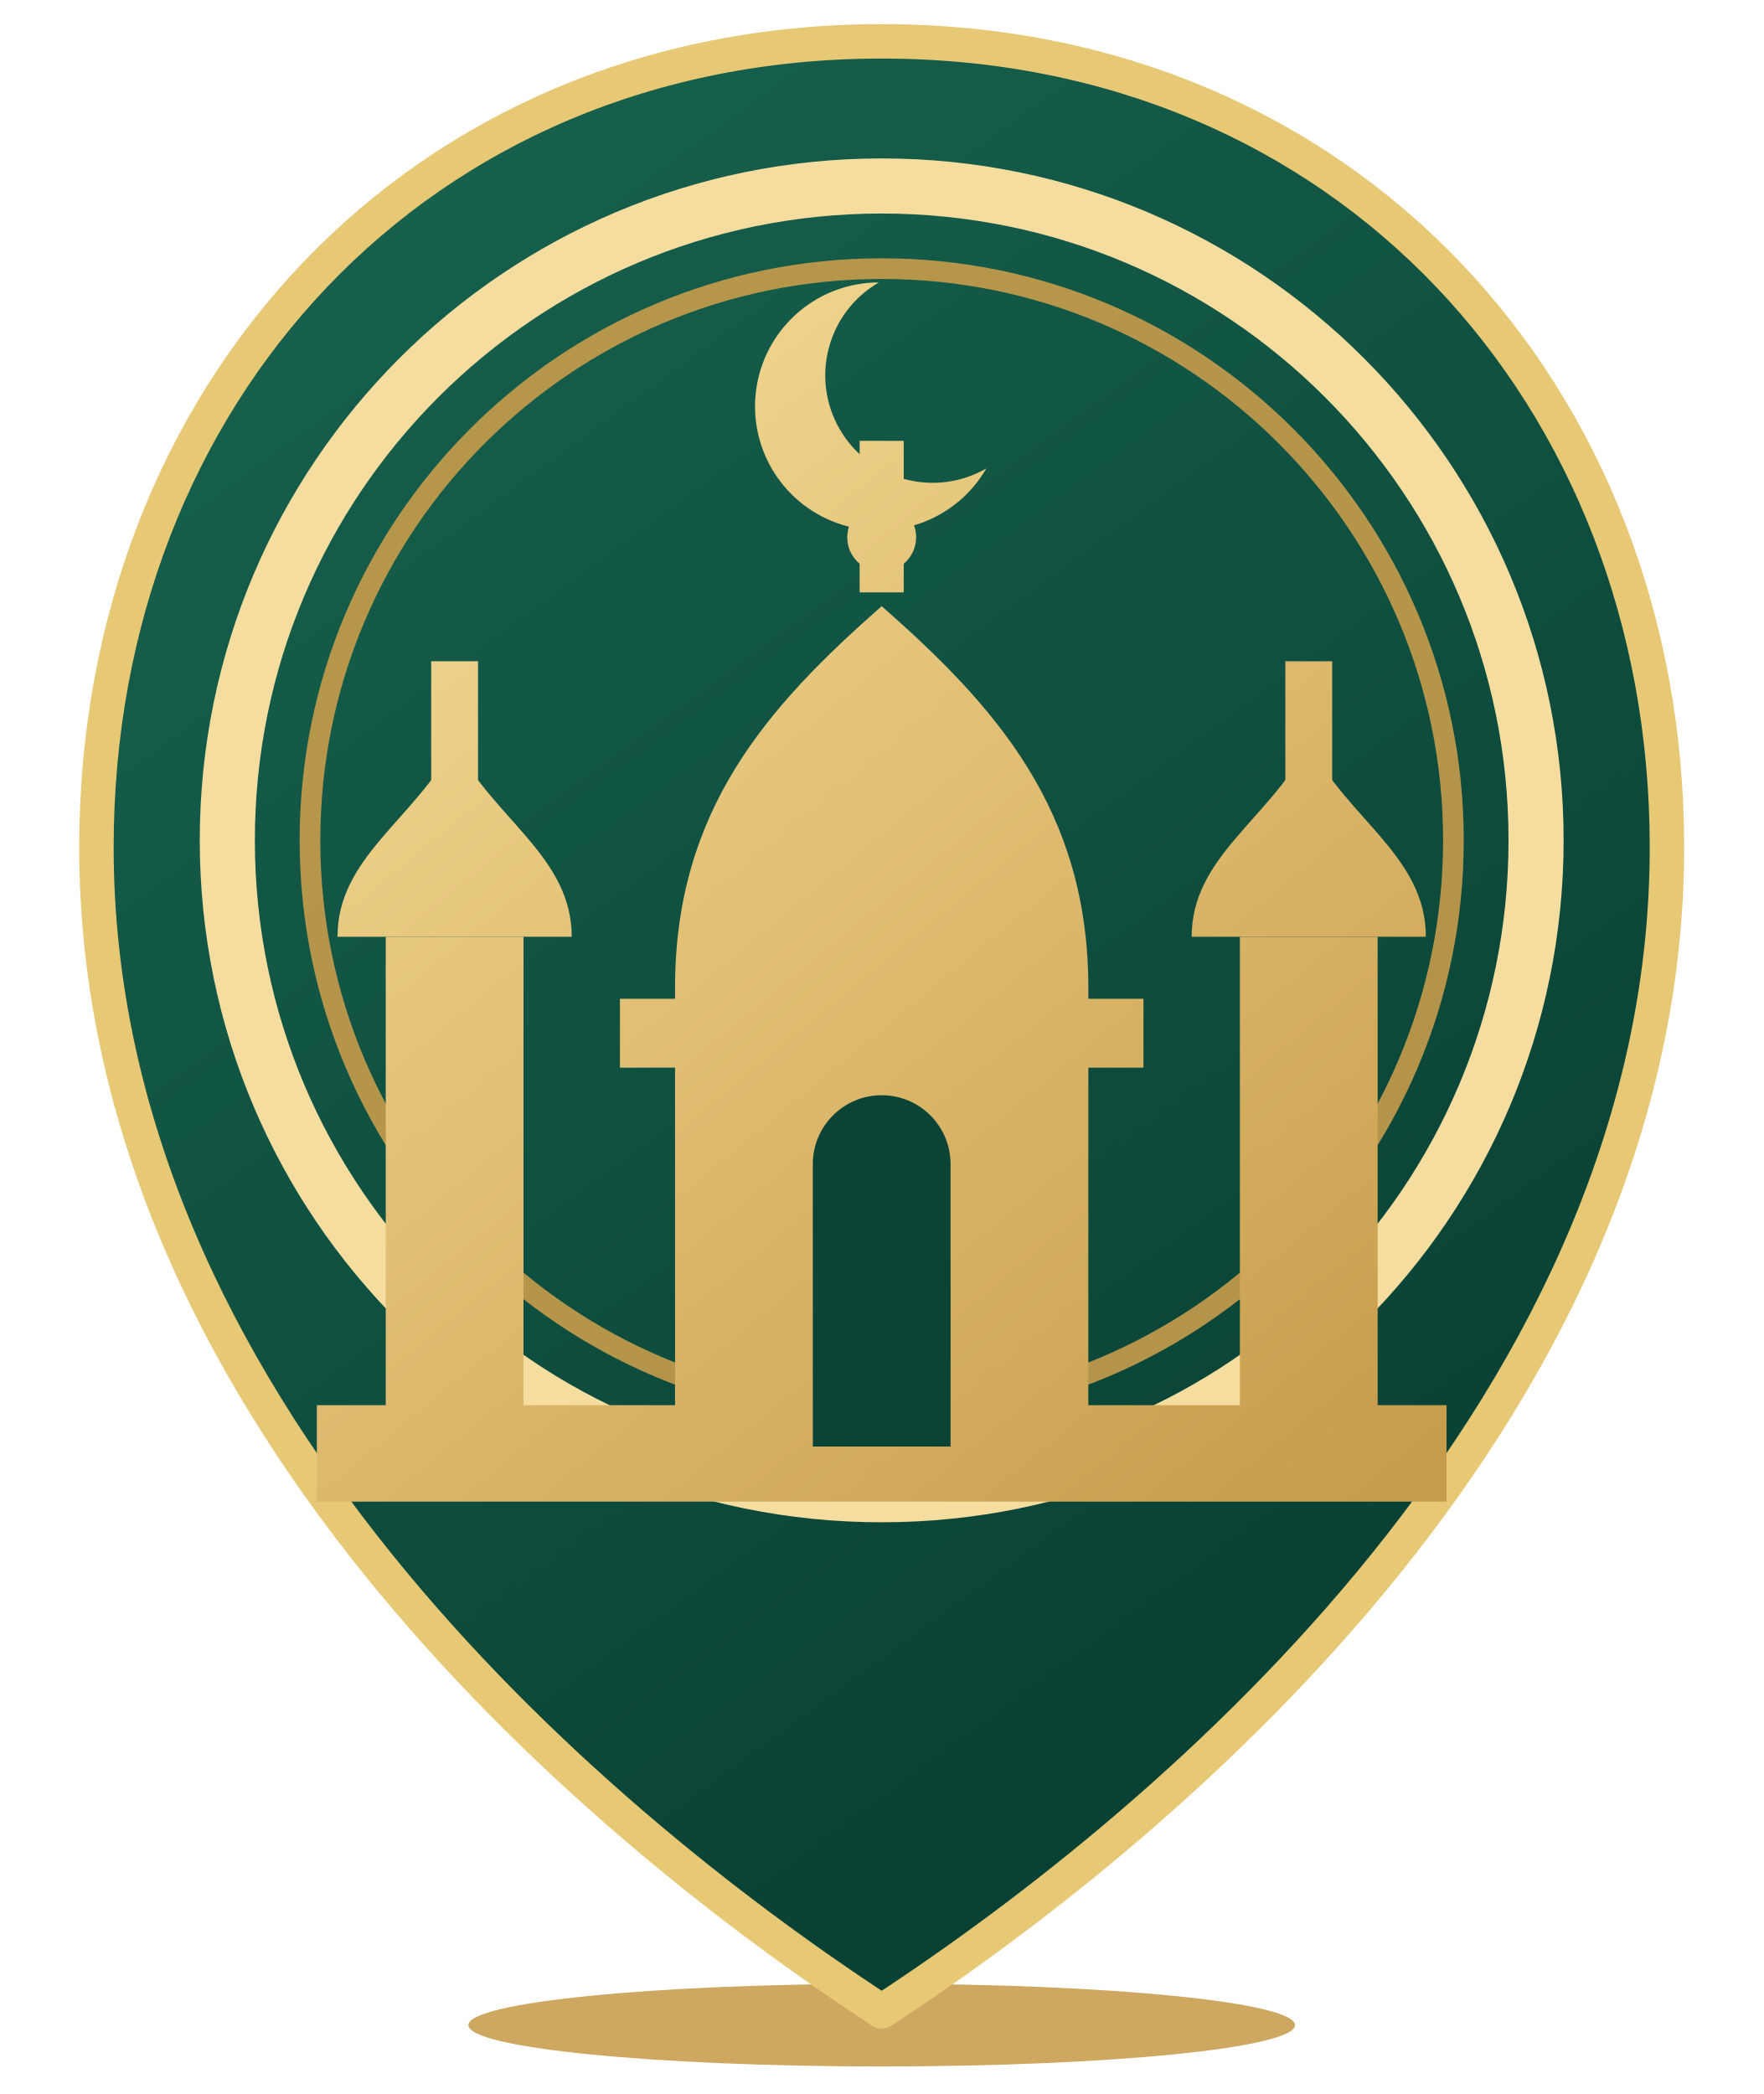
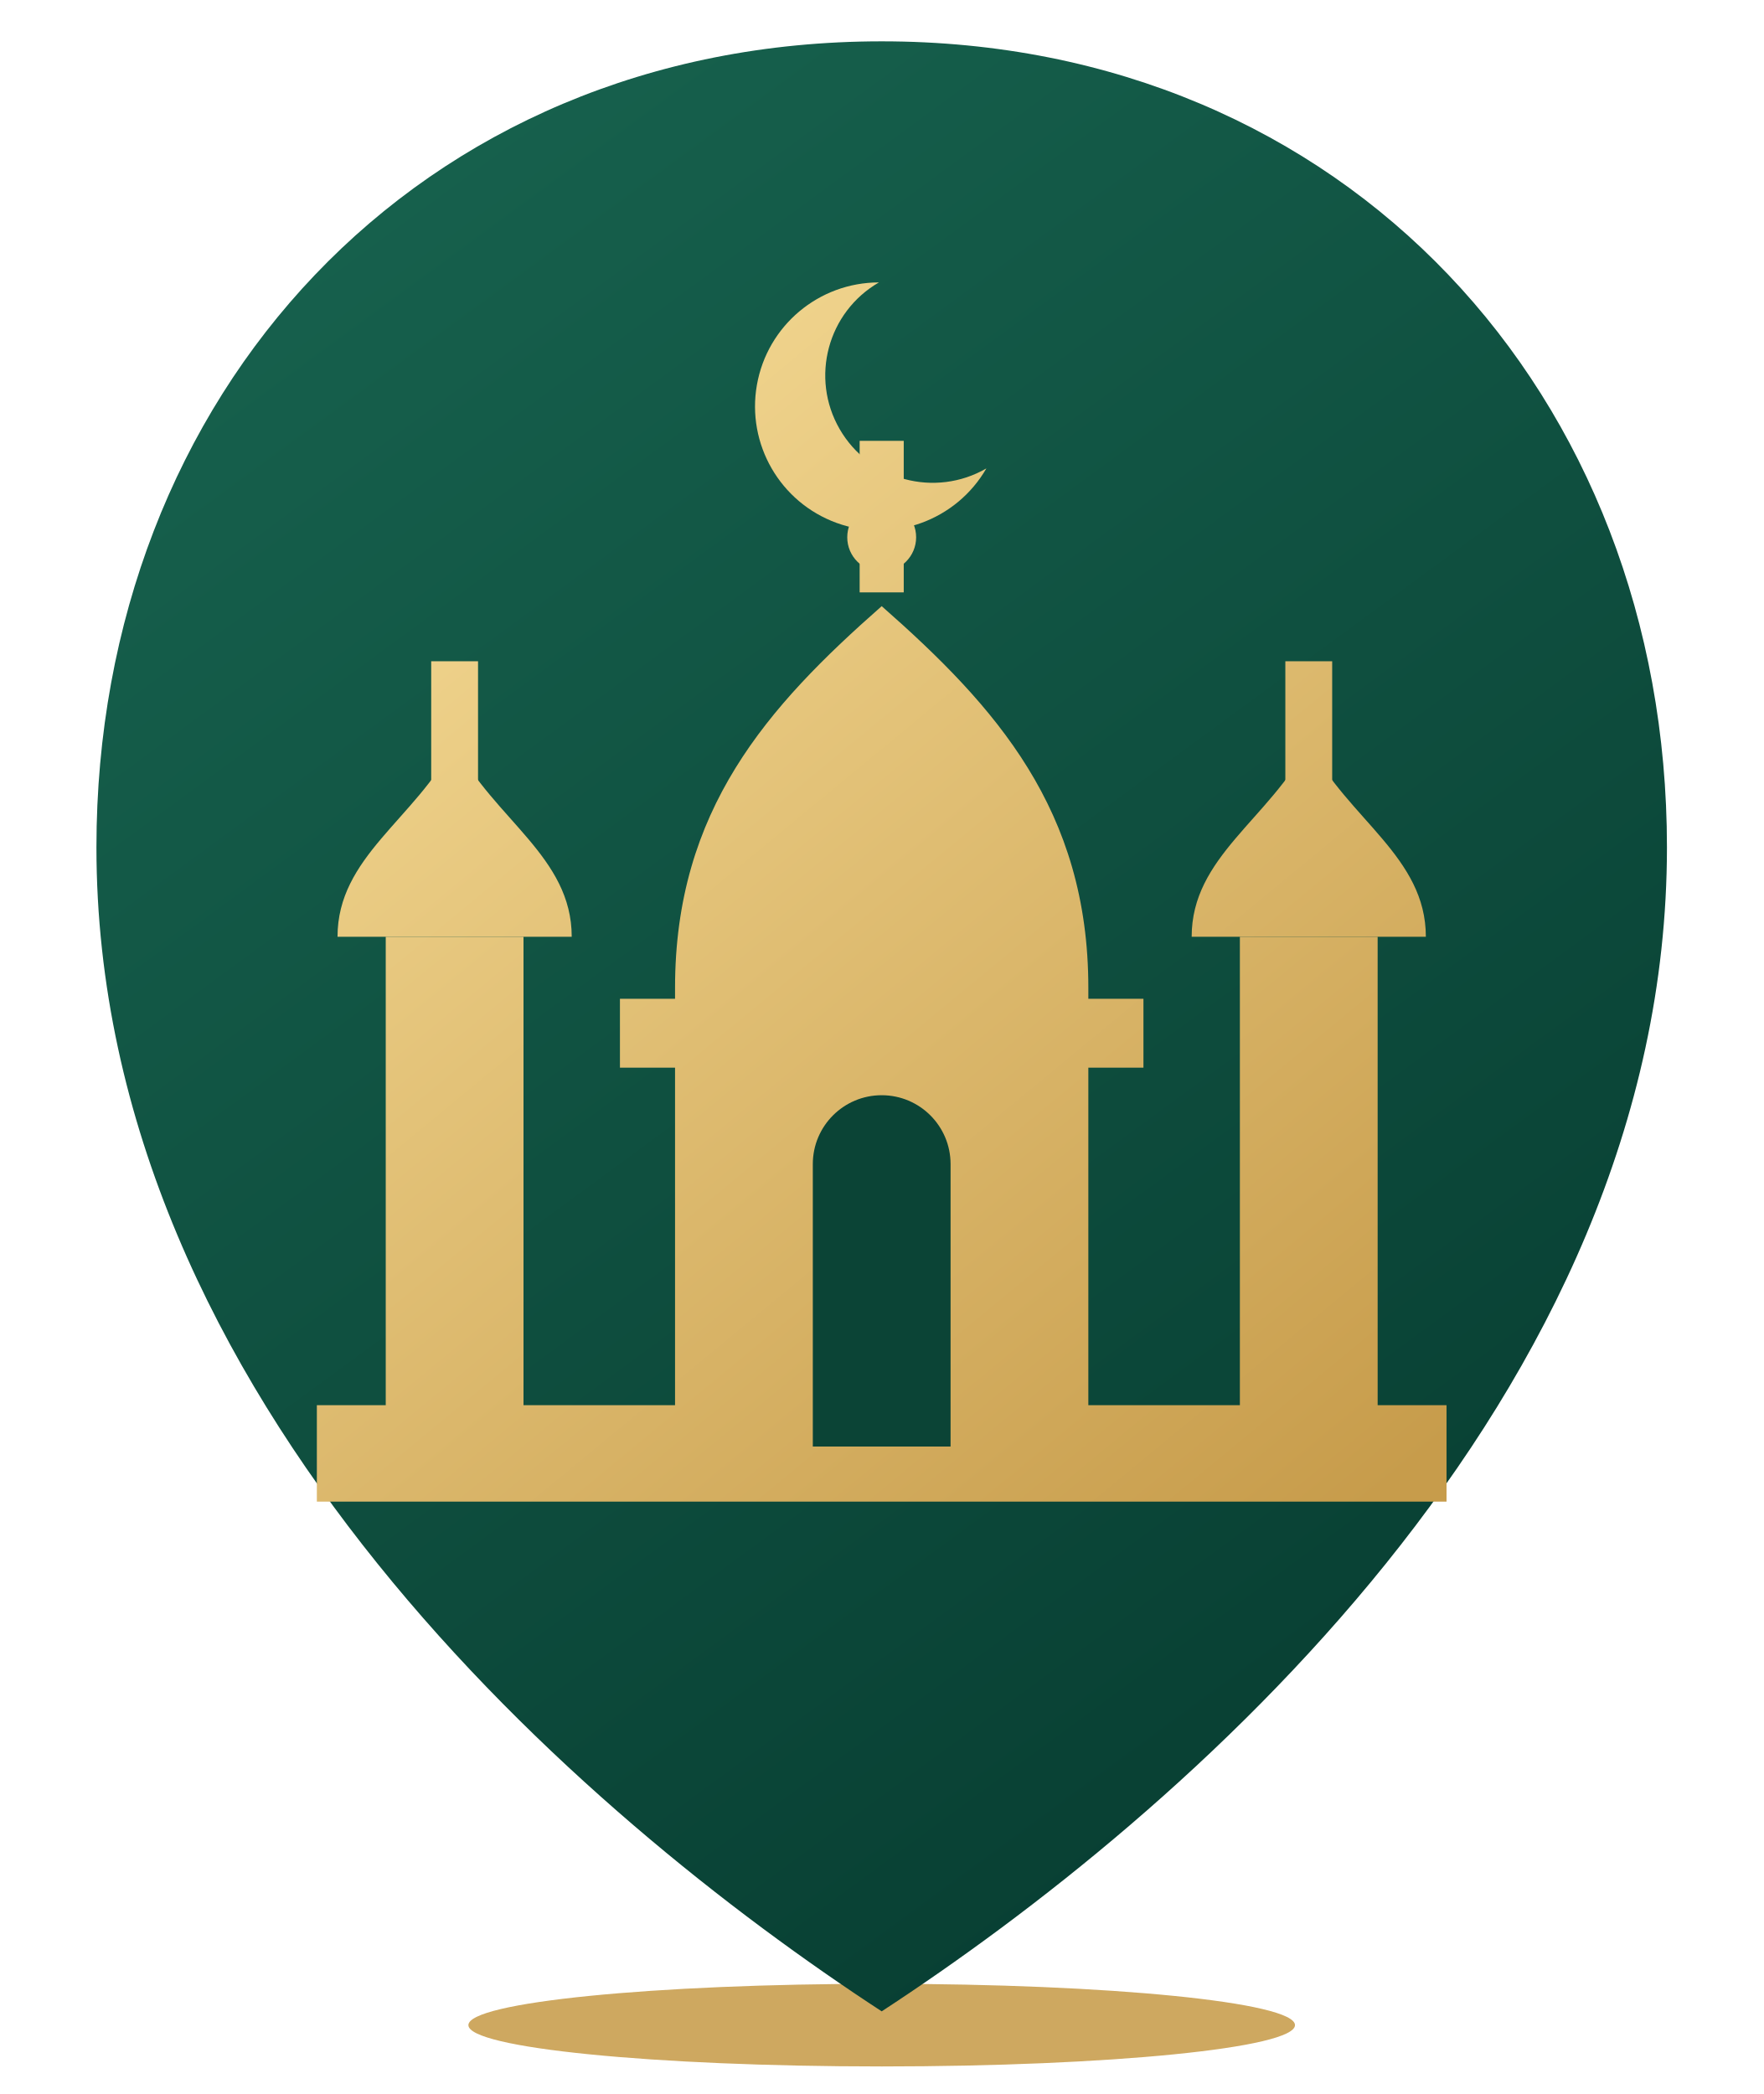
<svg xmlns="http://www.w3.org/2000/svg" viewBox="0 0 128 152" role="img" aria-labelledby="title desc">
  <defs>
    <linearGradient id="pin" x1="18" y1="12" x2="106" y2="132" gradientUnits="userSpaceOnUse">
      <stop stop-color="#17624e" />
      <stop offset="1" stop-color="#073d31" />
    </linearGradient>
    <linearGradient id="gold" x1="30" y1="32" x2="96" y2="112" gradientUnits="userSpaceOnUse">
      <stop stop-color="#f3d892" />
      <stop offset="1" stop-color="#c79c4b" />
    </linearGradient>
    <clipPath id="pinClip">
      <path d="M64 3C30.3 3 7 28.7 7 61.5c0 40.1 35.4 70.4 57 84.5 21.6-14.1 57-44.4 57-84.5C121 28.7 97.7 3 64 3Z" />
    </clipPath>
  </defs>
  <ellipse cx="64" cy="147" rx="30" ry="3" fill="#c79c4b" opacity=".88" />
-   <path d="M64 3C30.3 3 7 28.7 7 61.5c0 40.1 35.4 70.4 57 84.5 21.6-14.1 57-44.4 57-84.5C121 28.7 97.7 3 64 3Z" fill="url(#pin)" stroke="#e6c875" stroke-width="2.5" stroke-linejoin="round" />
-   <g clip-path="url(#pinClip)">
-     <circle cx="64" cy="61" r="47.5" fill="none" stroke="#f5dda0" stroke-width="4" />
-     <circle cx="64" cy="61" r="41.5" fill="none" stroke="#c79c4b" stroke-width="1.5" opacity=".9" />
-   </g>
+   <path d="M64 3C30.3 3 7 28.7 7 61.5c0 40.1 35.4 70.4 57 84.5 21.6-14.1 57-44.4 57-84.5C121 28.7 97.7 3 64 3Z" fill="url(#pin)" />
  <g fill="url(#gold)">
    <path d="M49 105V71.7C49 58.8 55.7 51.3 64 44c8.3 7.3 15 14.8 15 27.7V105H49Z" />
    <path d="M45 72.5h38v5H45z" />
    <path d="M53.5 105V82.5a10.5 10.5 0 0 1 21 0V105h-21Z" />
    <path d="M28 105V68h10v37H28Zm62 0V68h10v37H90Z" />
    <path d="M24.5 68c0-5.8 5.6-8.5 8.5-14 2.9 5.5 8.5 8.2 8.5 14h-17Zm62 0c0-5.8 5.6-8.5 8.5-14 2.9 5.5 8.5 8.2 8.5 14h-17Z" />
    <path d="M31.3 48h3.4v9h-3.4zm62 0h3.4v9h-3.4zM23 102h82v7H23zM62.4 43V32h3.2v11h-3.2Z" />
    <path d="M63.8 20.5a9 9 0 1 0 7.8 13.5 7.1 7.1 0 1 1-7.8-13.5Z" />
    <circle cx="64" cy="39" r="2.5" />
  </g>
  <path d="M59 105V84.5a5 5 0 0 1 10 0V105H59Z" fill="#0b4436" />
</svg>
